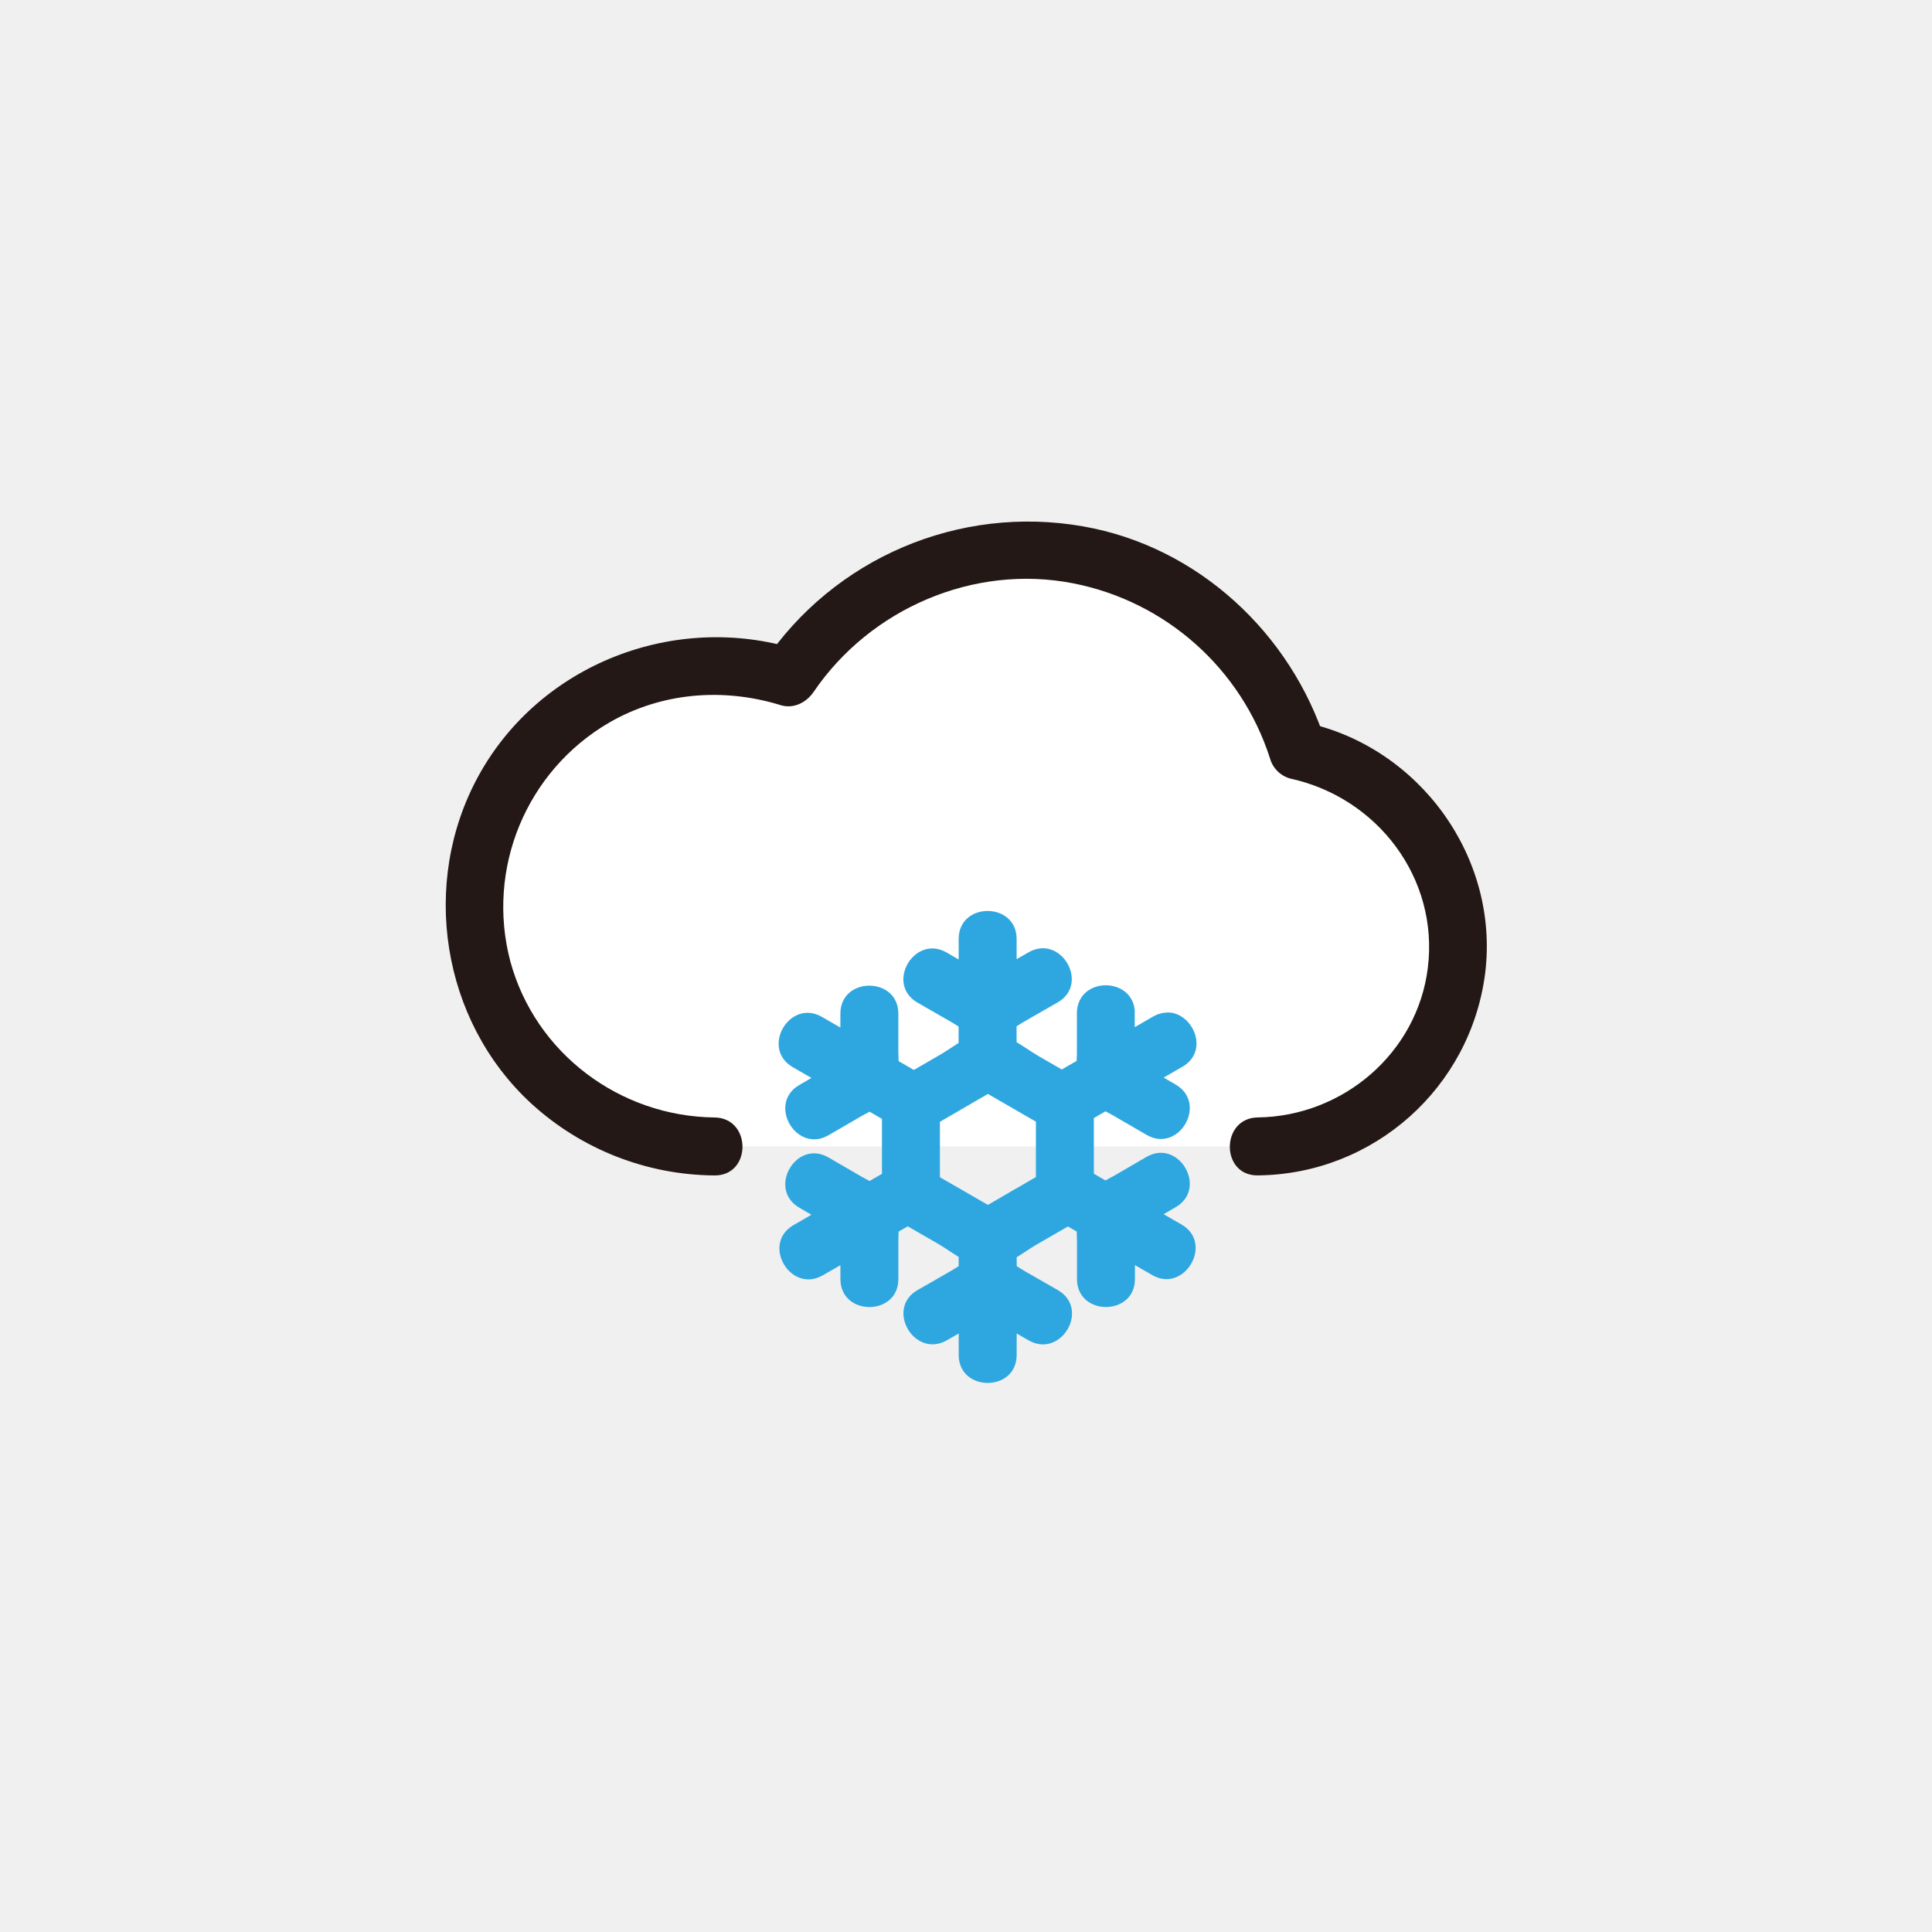
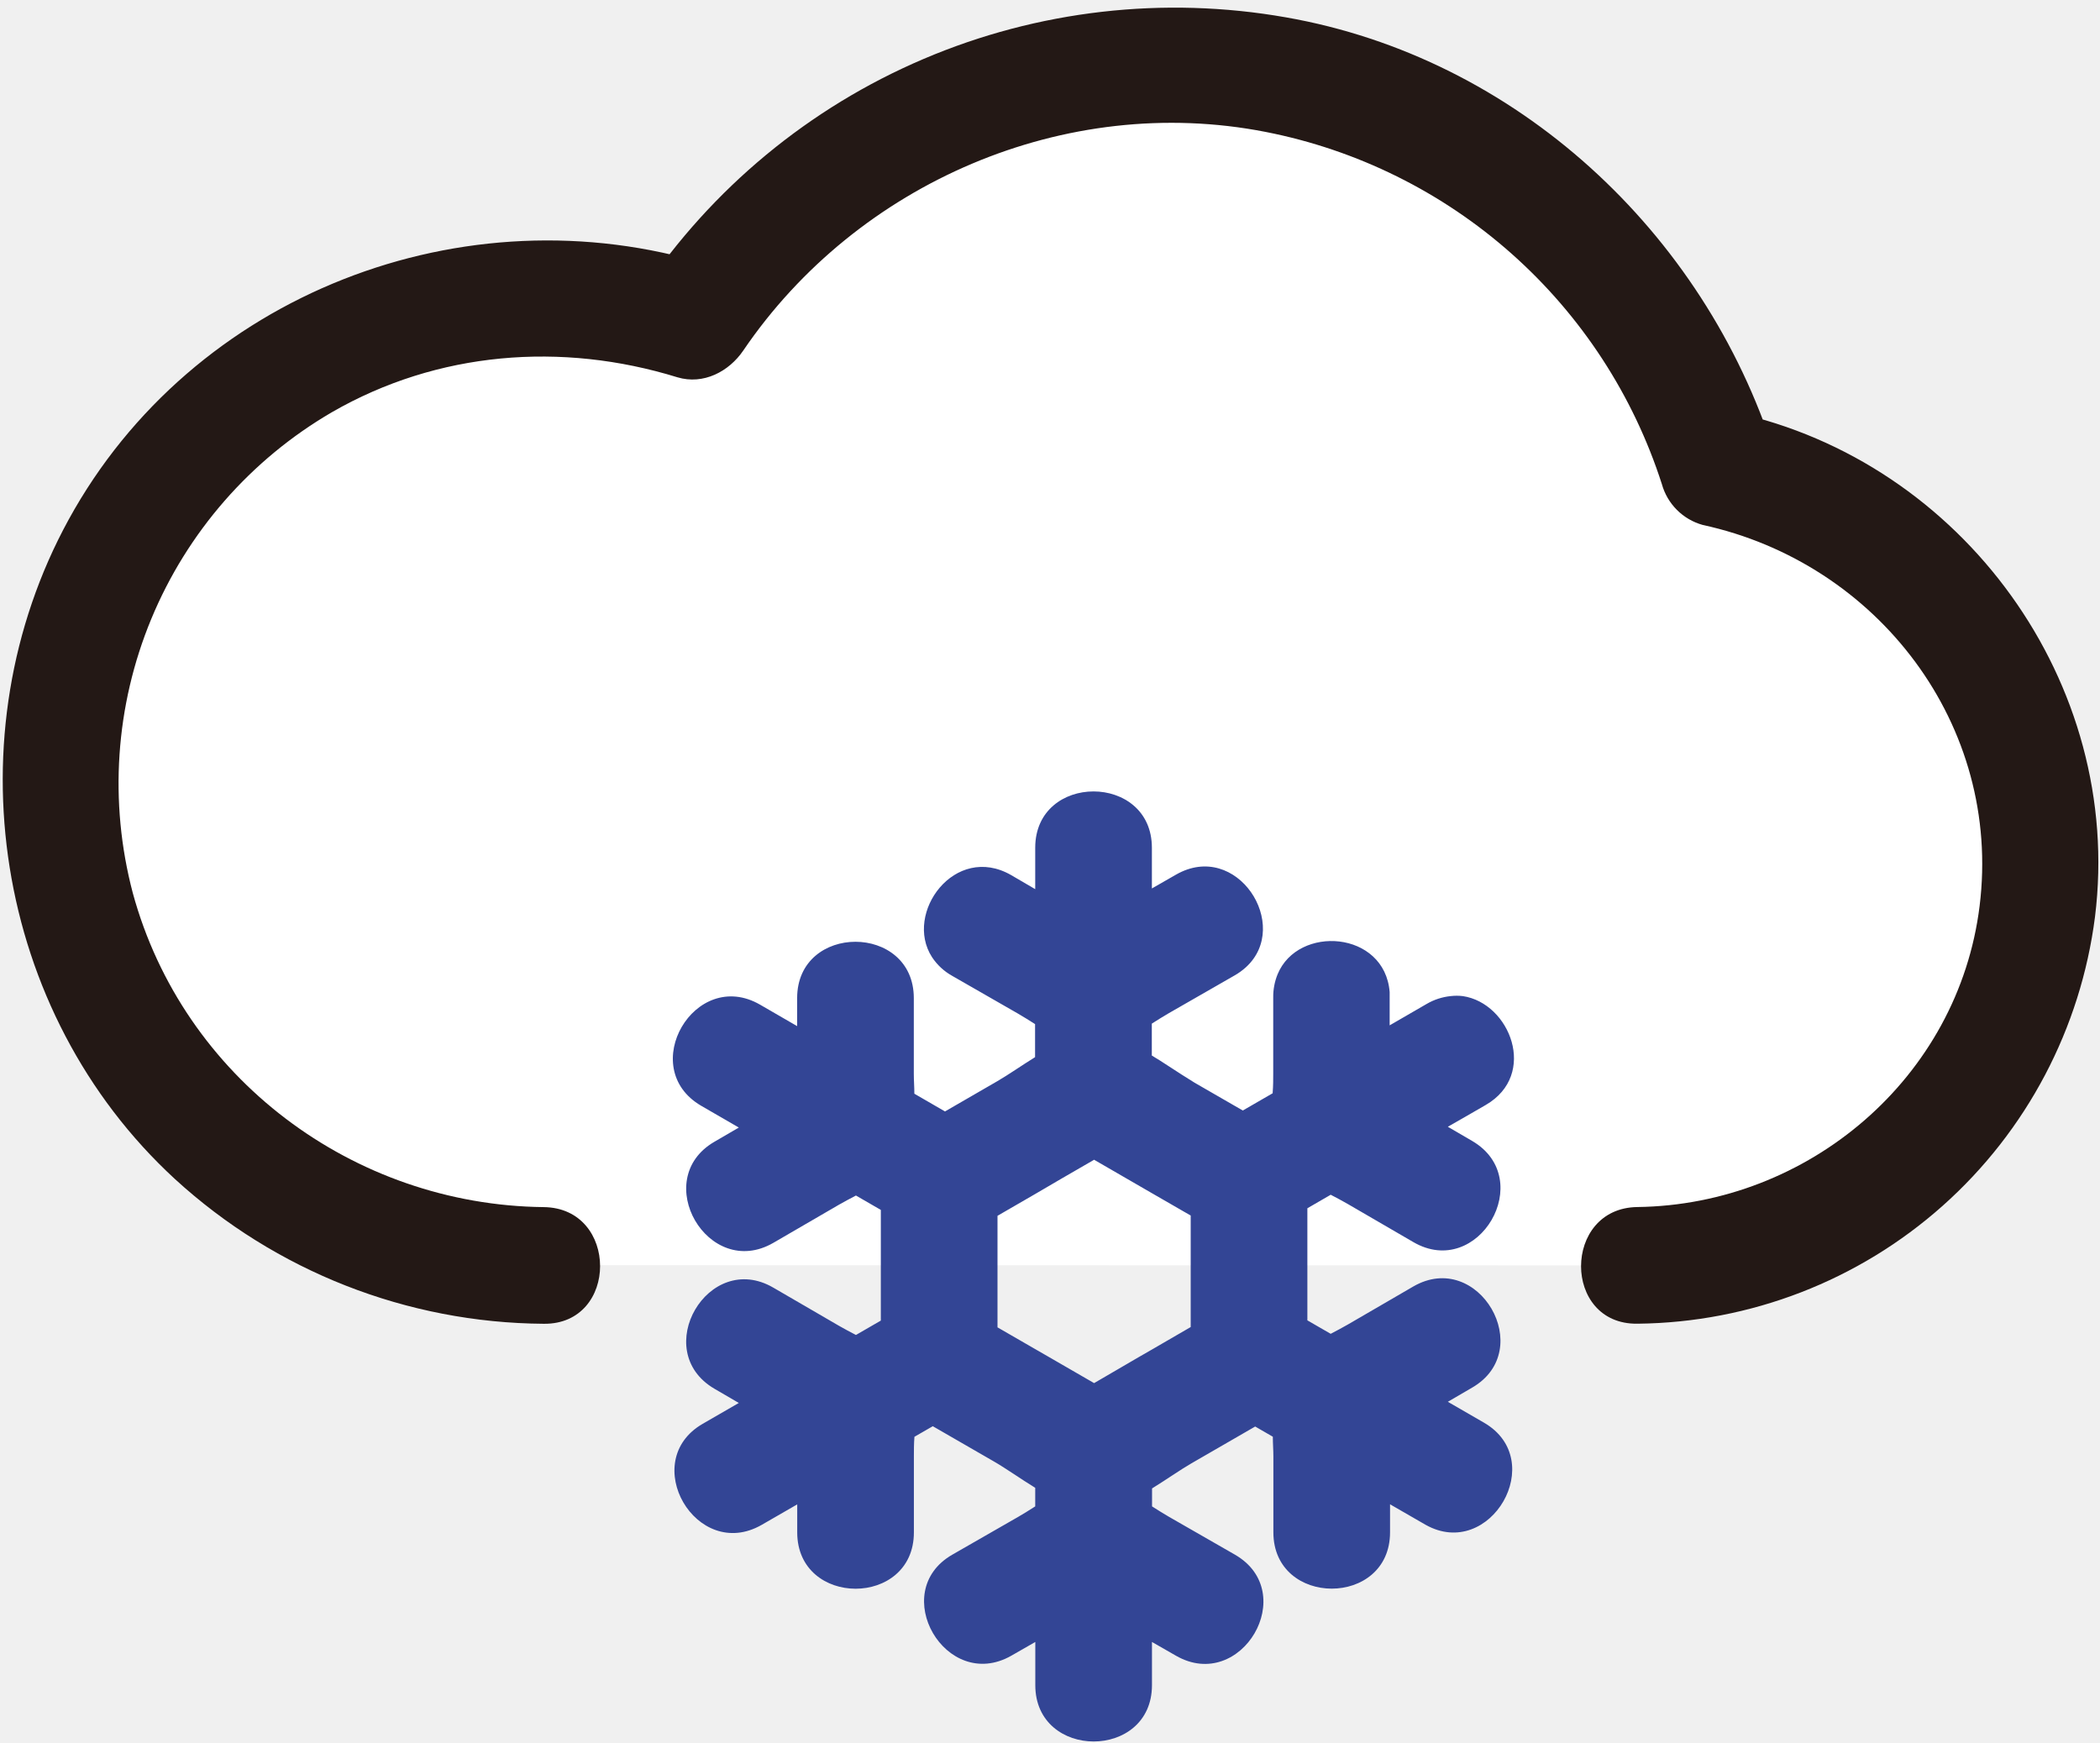
- <svg xmlns="http://www.w3.org/2000/svg" viewBox="0 0 500 500">
-   <defs>
-     <style>.cls-1{fill:#fff;}.cls-2{fill:#231815;}.cls-3{fill:#2ea7e0;}</style>
-   </defs>
-   <g data-name="图层 1" id="图层_1">
-     <path class="cls-1" d="M325.57,296.69a51.75,51.75,0,0,0,10.34-102.46,73.71,73.71,0,0,0-131.81-19,62.24,62.24,0,1,0-19.18,121.44" />
-     <path class="cls-2" d="M325.57,304.19a59.9,59.9,0,0,0,58.79-52.34c3.7-30-17-58.47-46.46-64.86l5.24,5.24c-9.07-28.39-33.17-50.81-62.81-56a82.4,82.4,0,0,0-82.71,35.25l8.47-3.45c-31.4-9.69-66.35,3.77-82.26,32.77-15.16,27.65-9.62,63.37,13.66,84.79a70.91,70.91,0,0,0,47.42,18.61c9.66.11,9.66-14.89,0-15-24.5-.27-46.36-16.6-52.84-40.4A55.22,55.22,0,0,1,157.67,187c13.58-7.83,29.54-9.09,44.43-4.49,3.34,1,6.63-.74,8.47-3.45,14.64-21.54,41.42-33.14,67.15-28.1a67.05,67.05,0,0,1,50.95,45.29,7.54,7.54,0,0,0,5.24,5.24c22.53,4.89,38.5,25.75,35.61,49-2.74,22.09-22,38.41-44,38.7-9.64.13-9.67,15.13,0,15Z" />
-     <path class="cls-3" d="M305.79,316.91l-4.64-2.68,3.14-1.83c8.34-4.85.8-17.82-7.57-13l-8.45,4.91c-.66.38-1.4.77-2.18,1.18l-3-1.73V289.35l3-1.74c.76.4,1.51.79,2.18,1.18l8.45,4.91c8.36,4.86,15.92-8.1,7.57-13l-3.14-1.83,3-1.72,1.87-1.08c6.75-3.9,3.12-13.11-2.95-14a6.53,6.53,0,0,0-1.56,0,7.66,7.66,0,0,0-3.07,1l-4.77,2.76q0-1.8,0-3.6c0-.23,0-.46,0-.68-.63-7.9-11.79-8.67-14.41-2.28a7.67,7.67,0,0,0-.56,3l0,9.77c0,.74,0,1.57-.07,2.42v.1l-3.84,2.22-6.19-3.57c-1-.61-2.24-1.41-3.51-2.24-.64-.42-1.31-.85-2-1.26v-4.1c.76-.48,1.5-.95,2.18-1.34l8.47-4.86a8.2,8.2,0,0,0,1.45-1.05c5.91-5.39-1.18-16.4-9-11.9l-3.09,1.77V243c0-9.65-15-9.67-15,0v5.32L245,246.51c-7.22-4.14-13.83,4.89-10.17,10.55a7.43,7.43,0,0,0,2.6,2.41l8.47,4.86c.68.39,1.42.86,2.18,1.34v4.25c-1.77,1.1-3.45,2.28-4.87,3.1l-6.71,3.88-3.94-2.28c0-.88-.07-1.73-.07-2.52l0-9.77c0-9.65-15-9.67-15,0q0,1.8,0,3.6l-4.77-2.76c-8.38-4.83-15.94,8.12-7.57,13l4.84,2.8-3.14,1.83c-8.34,4.85-.8,17.82,7.57,13l8.45-4.91c.66-.38,1.4-.77,2.18-1.18l3.2,1.85v14.23l-3.2,1.85c-.76-.4-1.51-.79-2.18-1.18l-8.45-4.91c-8.36-4.86-15.92,8.1-7.57,13l3.14,1.83-4.64,2.68c-8.36,4.83-.81,17.79,7.57,13l4.58-2.64q0,1.8,0,3.6c0,9.65,15,9.67,15,0l0-9.77c0-.77,0-1.63.07-2.52l2.36-1.36,7.87,4.54c1.53.88,3.36,2.19,5.3,3.38v2.39c-.76.48-1.5.95-2.18,1.34l-8.47,4.86c-8.37,4.8-.82,17.77,7.57,13l3.09-1.77v5.55c0,9.65,15,9.67,15,0v-5.55l3.09,1.77c8.39,4.81,16-8.14,7.57-13l-8.47-4.86c-.68-.39-1.42-.86-2.18-1.34v-2.31c1.85-1.14,3.6-2.38,5.07-3.23l8.19-4.73,2.27,1.31c0,.88.07,1.73.07,2.52l0,9.77c0,9.65,15,9.67,15,0q0-1.8,0-3.6l4.58,2.64C306.59,334.7,314.15,321.74,305.79,316.91Zm-50.12-5.08-.1-.06-5.66-3.27-1.84-1.06-4.82-2.78V290.32l.74-.43,4.08-2.36,3.42-2,4.08-2.36.1-.06,4.08,2.36,3.32,1.92,4.18,2.41.84.48v14.34l-5,2.9-1.74,1Z" />
-   </g>
+ <svg xmlns="http://www.w3.org/2000/svg" width="270" height="224" viewBox="0 0 270 224" fill="none">
+   <path d="M210.57 162.69C223.398 162.694 235.771 157.934 245.288 149.332C254.805 140.73 260.788 128.9 262.076 116.136C263.364 103.373 259.865 90.586 252.259 80.256C244.653 69.926 233.481 62.789 220.91 60.23C216.788 46.909 208.972 35.031 198.369 25.974C187.766 16.918 174.812 11.054 161.011 9.065C147.209 7.075 133.127 9.041 120.398 14.735C107.669 20.428 96.817 29.616 89.1 41.23C80.542 38.452 71.483 37.563 62.549 38.624C53.614 39.685 45.015 42.67 37.346 47.374C29.676 52.078 23.117 58.389 18.121 65.872C13.126 73.356 9.812 81.833 8.408 90.72C7.004 99.608 7.544 108.694 9.991 117.352C12.437 126.011 16.731 134.036 22.578 140.875C28.425 147.714 35.685 153.204 43.858 156.966C52.031 160.729 60.922 162.675 69.92 162.67" fill="white" />
+   <path d="M210.57 170.19C225.038 170.037 238.962 164.653 249.769 155.032C260.576 145.411 267.535 132.203 269.36 117.85C273.06 87.85 252.36 59.38 222.9 52.99L228.14 58.23C219.07 29.84 194.97 7.42 165.33 2.23C149.611 -0.536 133.426 1.323 118.744 7.58C104.061 13.838 91.511 24.225 82.62 37.48L91.09 34.03C59.69 24.34 24.74 37.8 8.83 66.8C-6.33 94.45 -0.79 130.17 22.49 151.59C35.446 163.453 52.344 170.085 69.91 170.2C79.57 170.31 79.57 155.31 69.91 155.2C45.41 154.93 23.55 138.6 17.07 114.8C13.988 103.117 14.823 90.746 19.447 79.583C24.072 68.42 32.229 59.082 42.67 53C56.25 45.17 72.21 43.91 87.1 48.51C90.44 49.51 93.73 47.77 95.57 45.06C110.21 23.52 136.99 11.92 162.72 16.96C174.486 19.264 185.419 24.681 194.38 32.647C203.341 40.612 210.002 50.835 213.67 62.25C214.018 63.501 214.684 64.64 215.602 65.558C216.52 66.476 217.659 67.142 218.91 67.49C241.44 72.38 257.41 93.24 254.52 116.49C251.78 138.58 232.52 154.9 210.52 155.19C200.88 155.32 200.85 170.32 210.52 170.19H210.57Z" fill="#231815" />
+   <path d="M190.79 182.91L186.15 180.23L189.29 178.4C197.63 173.55 190.09 160.58 181.72 165.4L173.27 170.31C172.61 170.69 171.87 171.08 171.09 171.49L168.09 169.76V155.35L171.09 153.61C171.85 154.01 172.6 154.4 173.27 154.79L181.72 159.7C190.08 164.56 197.64 151.6 189.29 146.7L186.15 144.87L189.15 143.15L191.02 142.07C197.77 138.17 194.14 128.96 188.07 128.07C187.552 128.008 187.028 128.008 186.51 128.07C185.427 128.181 184.381 128.522 183.44 129.07L178.67 131.83C178.67 130.63 178.67 129.43 178.67 128.23C178.67 128 178.67 127.77 178.67 127.55C178.04 119.65 166.88 118.88 164.26 125.27C163.874 126.222 163.684 127.243 163.7 128.27V138.04C163.7 138.78 163.7 139.61 163.63 140.46V140.56L159.79 142.78L153.6 139.21C152.6 138.6 151.36 137.8 150.09 136.97C149.45 136.55 148.78 136.12 148.09 135.71V131.61C148.85 131.13 149.59 130.66 150.27 130.27L158.74 125.41C159.26 125.114 159.746 124.762 160.19 124.36C166.1 118.97 159.01 107.96 151.19 112.46L148.1 114.23V109C148.1 99.35 133.1 99.33 133.1 109V114.32L130 112.51C122.78 108.37 116.17 117.4 119.83 123.06C120.489 124.061 121.381 124.888 122.43 125.47L130.9 130.33C131.58 130.72 132.32 131.19 133.08 131.67V135.92C131.31 137.02 129.63 138.2 128.21 139.02L121.5 142.9L117.56 140.62C117.56 139.74 117.49 138.89 117.49 138.1V128.33C117.49 118.68 102.49 118.66 102.49 128.33C102.49 129.53 102.49 130.73 102.49 131.93L97.72 129.17C89.34 124.34 81.78 137.29 90.15 142.17L94.99 144.97L91.85 146.8C83.51 151.65 91.05 164.62 99.42 159.8L107.87 154.89C108.53 154.51 109.27 154.12 110.05 153.71L113.25 155.56V169.79L110.05 171.64C109.29 171.24 108.54 170.85 107.87 170.46L99.42 165.55C91.06 160.69 83.5 173.65 91.85 178.55L94.99 180.38L90.35 183.06C81.99 187.89 89.54 200.85 97.92 196.06L102.5 193.42C102.5 194.62 102.5 195.82 102.5 197.02C102.5 206.67 117.5 206.69 117.5 197.02V187.25C117.5 186.48 117.5 185.62 117.57 184.73L119.93 183.37L127.8 187.91C129.33 188.79 131.16 190.1 133.1 191.29V193.68C132.34 194.16 131.6 194.63 130.92 195.02L122.45 199.88C114.08 204.68 121.63 217.65 130.02 212.88L133.11 211.11V216.66C133.11 226.31 148.11 226.33 148.11 216.66V211.11L151.2 212.88C159.59 217.69 167.2 204.74 158.77 199.88L150.3 195.02C149.62 194.63 148.88 194.16 148.12 193.68V191.37C149.97 190.23 151.72 188.99 153.19 188.14L161.38 183.41L163.65 184.72C163.65 185.6 163.72 186.45 163.72 187.24V197.01C163.72 206.66 178.72 206.68 178.72 197.01C178.72 195.81 178.72 194.61 178.72 193.41L183.3 196.05C191.59 200.7 199.15 187.74 190.79 182.91ZM140.67 177.83L140.57 177.77L134.91 174.5L133.07 173.44L128.25 170.66V156.32L128.99 155.89L133.07 153.53L136.49 151.53L140.57 149.17L140.67 149.11L144.75 151.47L148.07 153.39L152.25 155.8L153.09 156.28V170.62L148.09 173.52L146.35 174.52L140.67 177.83Z" fill="#334595" />
</svg>
